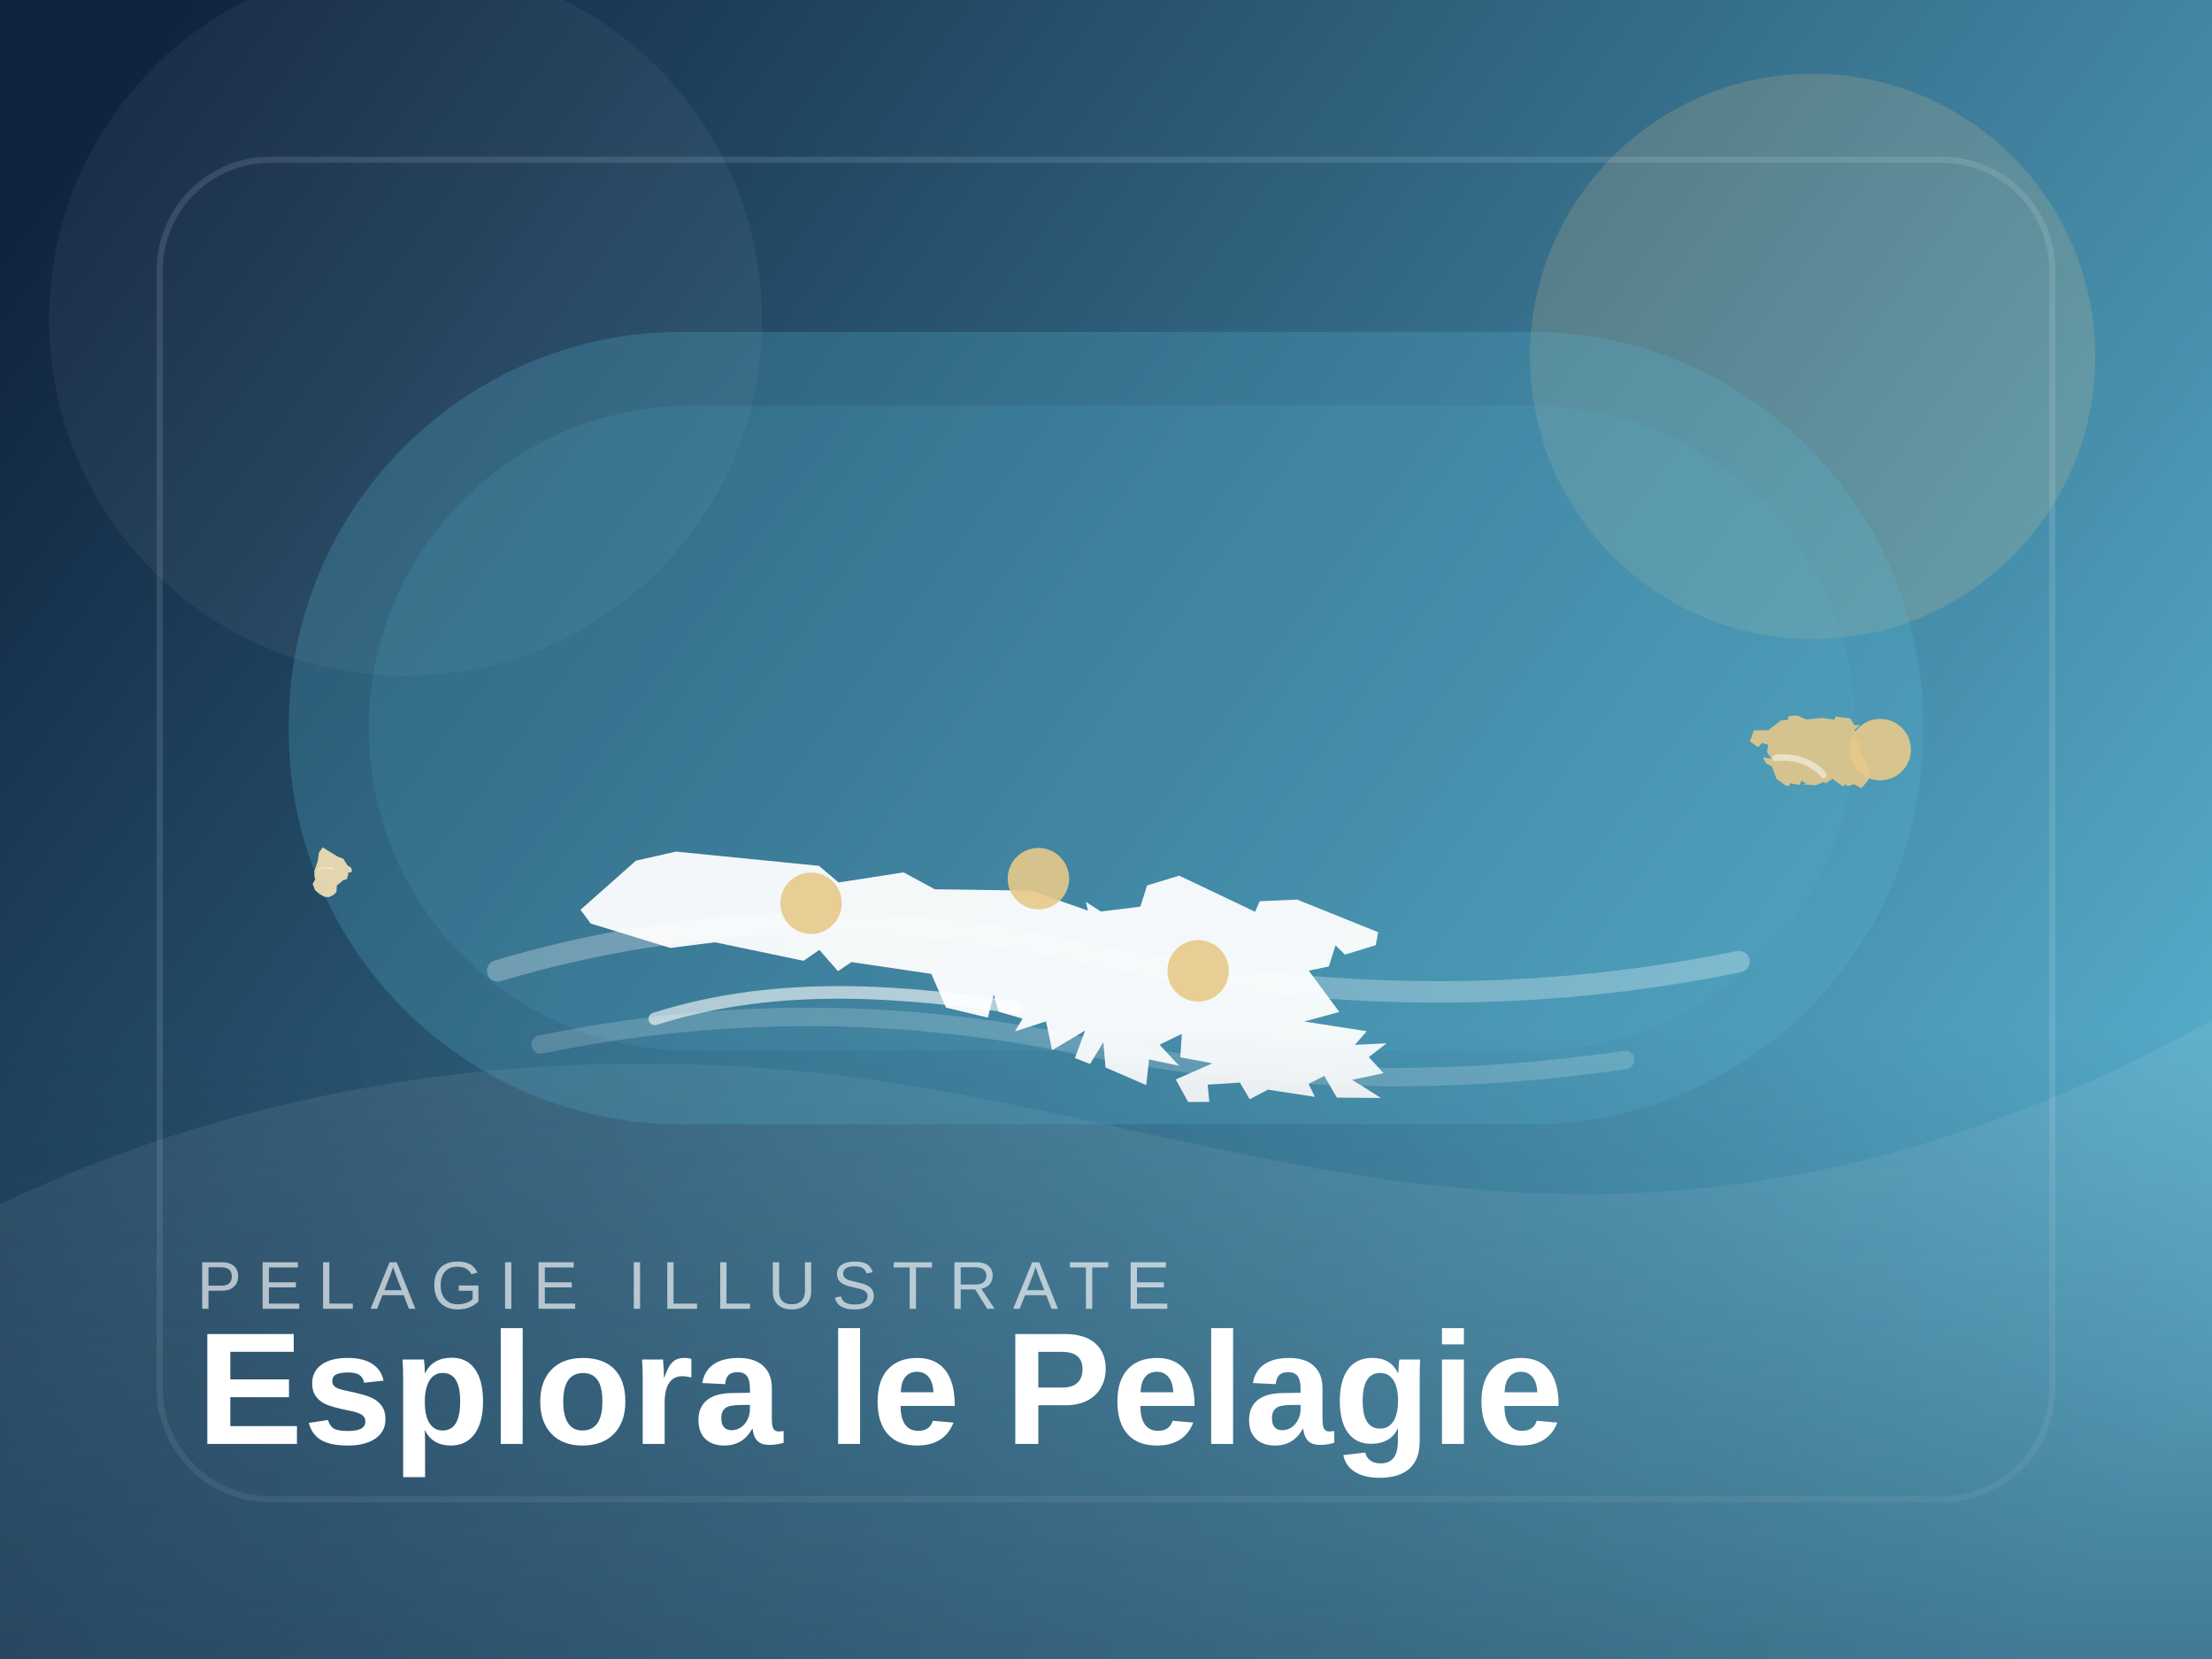
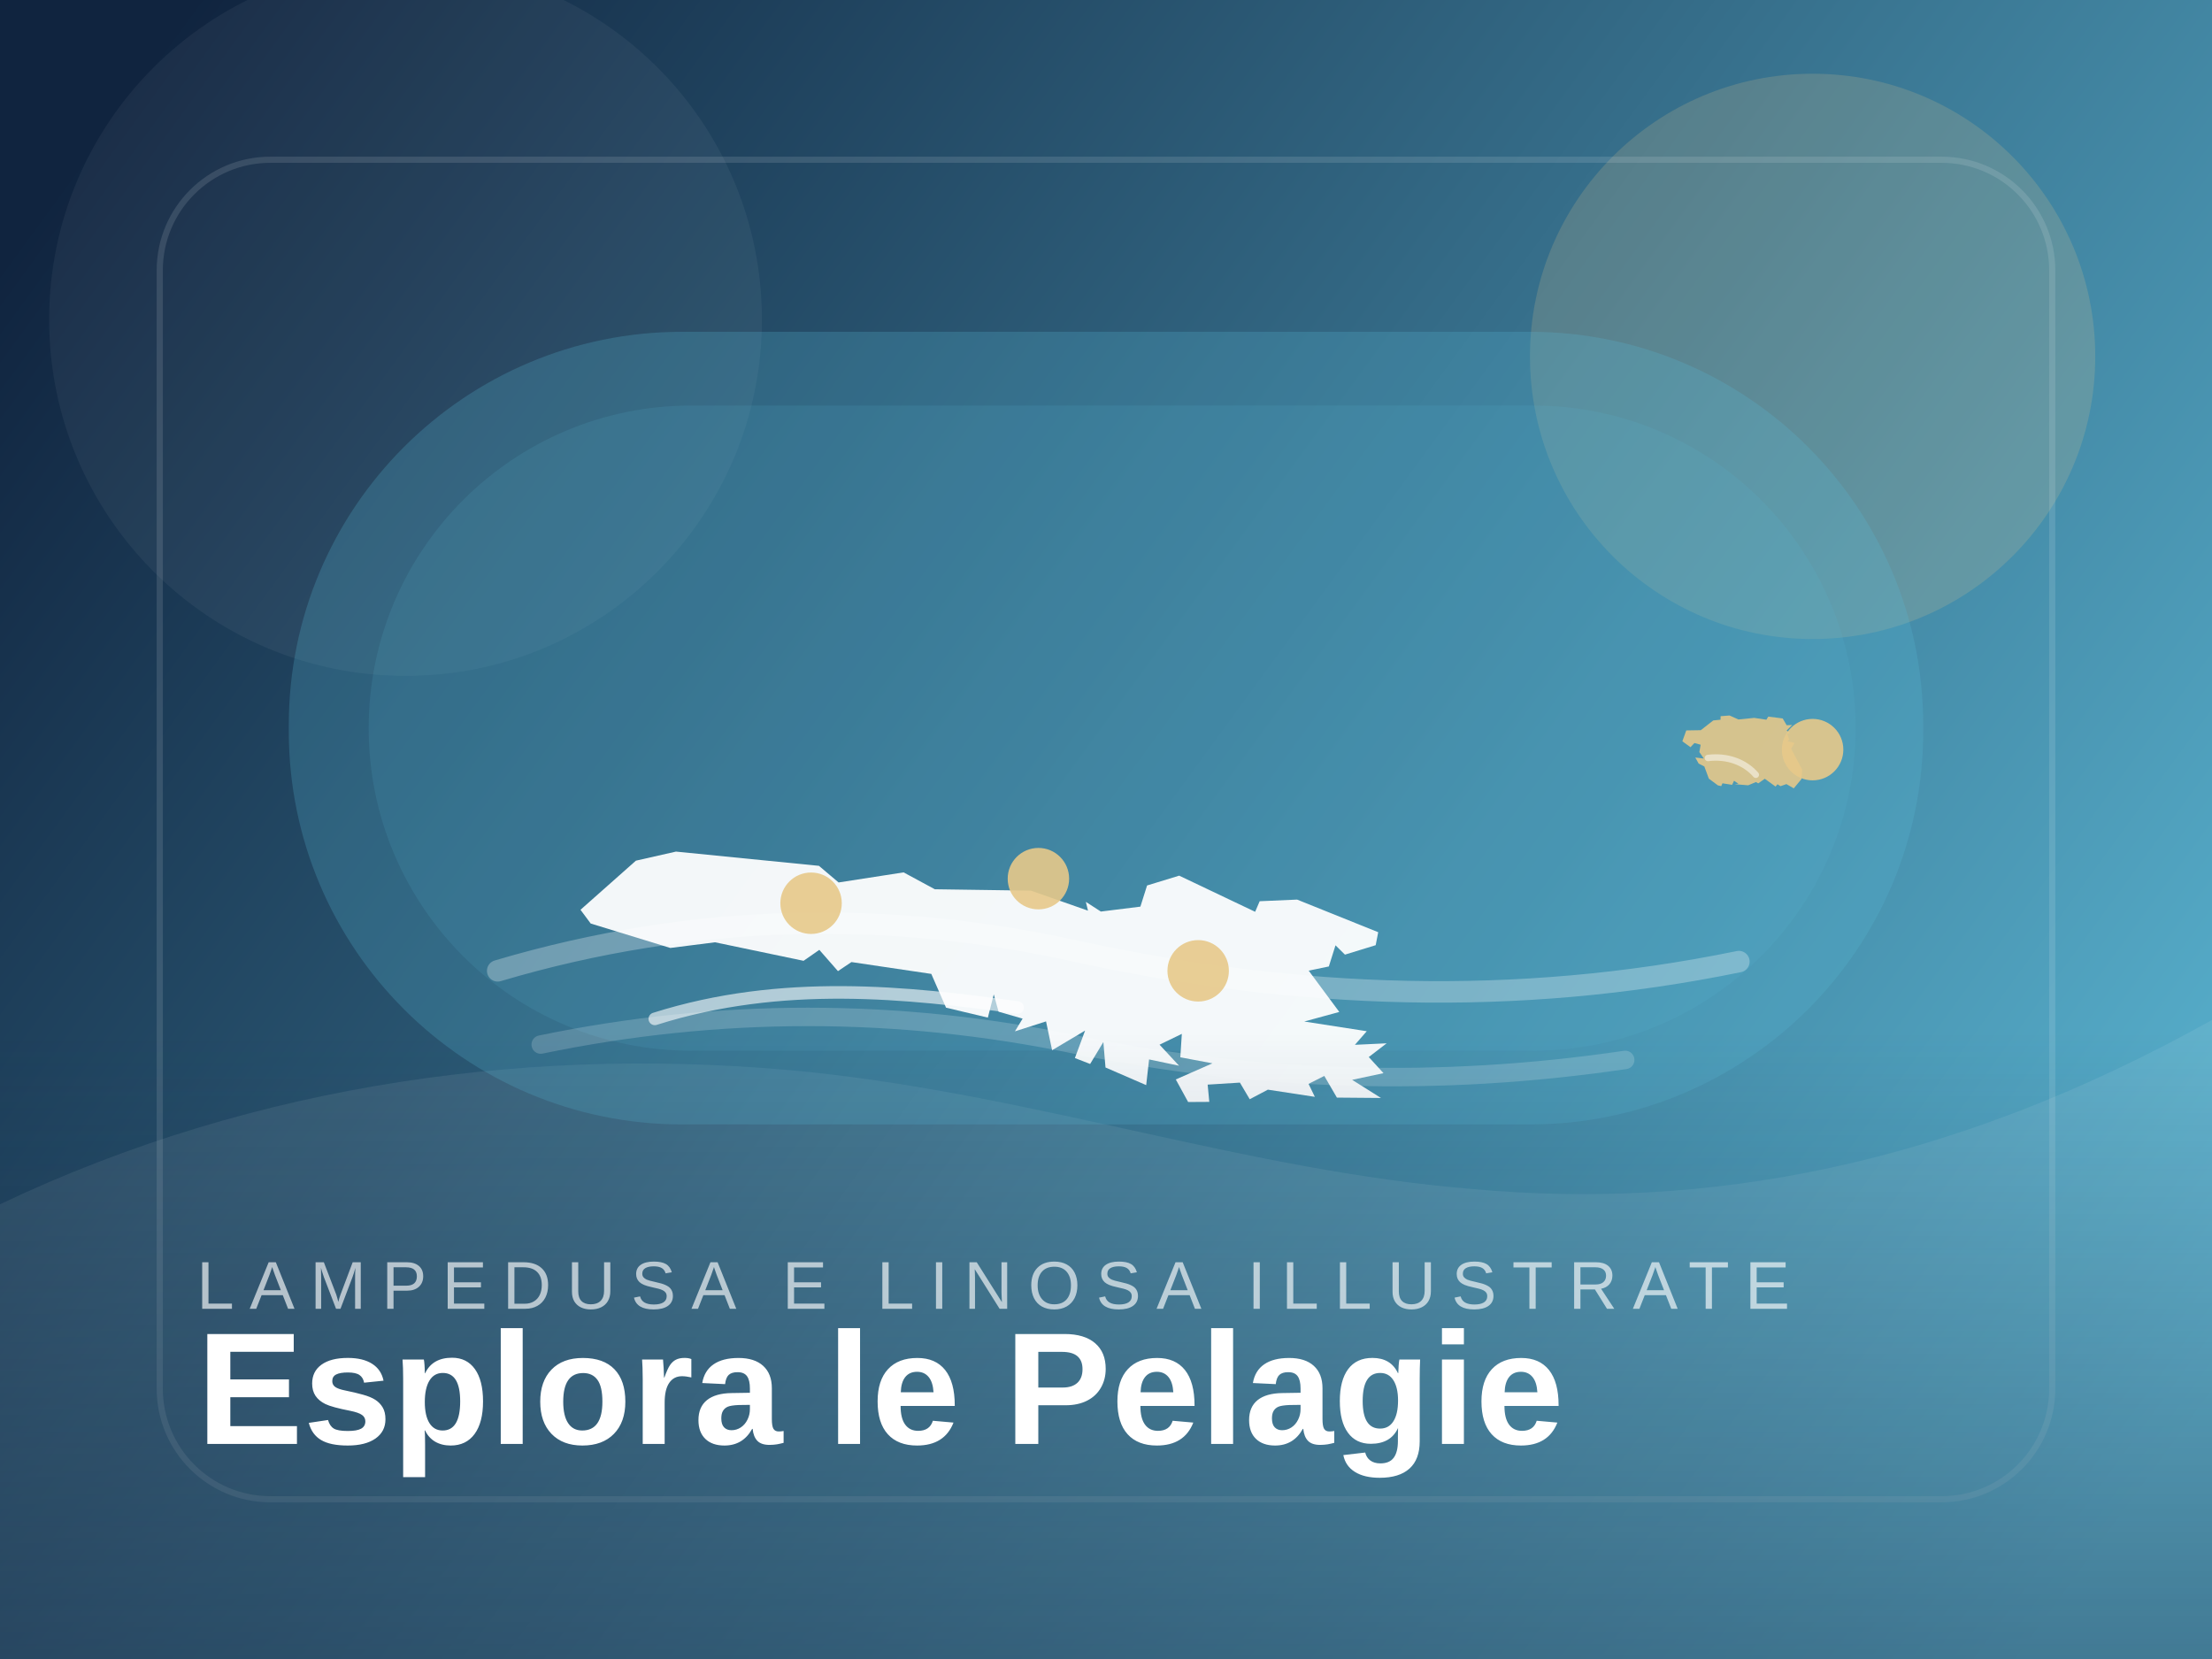
<svg xmlns="http://www.w3.org/2000/svg" viewBox="0 0 720 540" fill="none">
  <rect width="720" height="540" fill="url(#bg)" />
  <circle cx="590" cy="116" r="92" fill="#E7C989" opacity="0.18" />
  <circle cx="132" cy="104" r="116" fill="#FFFFFF" opacity="0.05" />
  <path d="M0 392C84 352 176 340 264 349C339 357 406 381 479 387C555 394 634 380 720 332V540H0V392Z" fill="rgba(255,255,255,0.08)" />
  <rect x="94" y="108" width="532" height="258" rx="128" fill="rgba(91,183,212,0.24)" />
  <rect x="120" y="132" width="484" height="210" rx="105" fill="rgba(91,183,212,0.14)" />
  <path d="M162 316C226 297 290 296 352 310C422 325 493 328 566 313" fill="none" stroke="rgba(255,255,255,0.28)" stroke-width="7" stroke-linecap="round" />
  <path d="M176 340C234 328 292 328 350 340C409 352 468 354 529 345" fill="none" stroke="rgba(255,255,255,0.18)" stroke-width="6" stroke-linecap="round" />
-   <g transform="translate(126 266.43) scale(0.015)">
-     <path d="M -1396.39 625.44 L -1477.99 736.23 L -1505.19 917.21 L -1551.58 1061.82 L -1577.98 1135.4 L -1578.78 1240.27 L -1561.98 1323.99 L -1615.58 1419.56 L -1564.38 1553.18 L -1465.99 1638.59 L -1357.99 1698.64 L -1258.8 1704.56 L -1159.6 1655.51 L -1098.8 1594.62 L -1091.6 1451.69 L -990.81 1374.73 L -970.01 1347.67 L -874.01 1313.84 L -842.02 1213.21 L -846.82 1177.69 L -764.42 1160.77 L -771.62 1076.2 L -863.62 1011.08 L -948.41 873.23 L -1077.21 823.34 L -1396.39 625.44 Z" fill="#F2DFB4" fill-opacity="0.92" />
-     <path d="M -1490 1110C-1405 1058 -1288 1058 -1162 1102" fill="none" stroke="rgba(255,255,255,0.52)" stroke-width="24" stroke-linecap="round" />
-   </g>
  <g transform="translate(150 166) scale(0.41)">
    <path d="M95.0 317.4 L103.1 328.3 L166.3 347.7 L201.8 343.2 L272.1 357.9 L284.6 349.2 L299.4 366.1 L310.1 358.9 L373.5 368.3 L385.2 395.1 L418.4 403.0 L423.1 384.6 L426.9 398.3 L446.0 403.8 L439.9 413.9 L464.6 406.0 L469.4 428.9 L495.6 413.3 L487.5 435.1 L499.6 439.8 L510.1 422.4 L511.8 442.6 L544.1 456.6 L546.4 436.2 L570.2 441.2 L554.7 424.5 L572.4 415.9 L571.2 434.5 L596.7 439.3 L567.6 452.1 L577.4 470.0 L594.2 469.9 L592.9 456.2 L618.5 454.6 L626.3 467.8 L640.7 460.2 L678.0 465.9 L673.0 455.6 L685.5 449.3 L695.5 466.5 L730.5 466.8 L707.6 452.4 L732.5 447.1 L720.8 434.3 L735.0 423.4 L709.8 424.6 L719.2 413.8 L669.6 406.1 L697.4 398.5 L673.1 365.7 L689.1 362.4 L694.4 345.6 L701.9 353.0 L726.3 345.5 L728.3 335.2 L663.9 309.3 L634.2 310.6 L630.6 319.0 L570.3 290.3 L544.8 298.1 L539.5 314.9 L508.1 318.8 L496.2 311.1 L497.9 318.1 L452.6 302.2 L376.3 301.1 L351.5 287.7 L299.9 295.7 L284.3 282.5 L170.8 271.2 L139.0 278.4 L95.0 317.4 Z" fill="rgba(255,255,255,0.94)" />
    <path d="M154 404C255 372 355 383 442 395" fill="none" stroke="rgba(255,255,255,0.6)" stroke-width="10" stroke-linecap="round" />
  </g>
-   <g transform="translate(372 124) scale(0.26)">
+   <g transform="translate(350 124) scale(0.26)">
    <path d="M760.0 451.1 L770.2 458.5 L775.1 453.3 L782.9 455.4 L781.3 464.6 L786.9 472.7 L776.2 471.4 L780.4 479.0 L787.5 482.6 L793.2 497.9 L804.5 506.3 L808.7 507.2 L810.2 503.7 L822.3 505.6 L824.7 500.5 L830.2 504.2 L825.6 504.8 L842.4 506.2 L852.2 502.1 L855.0 503.8 L863.2 498.0 L876.7 507.8 L879.1 504.9 L882.9 507.3 L890.3 504.7 L899.5 510.0 L909.2 498.3 L910.0 486.6 L896.2 460.4 L900.4 453.1 L891.6 451.1 L893.8 448.9 L891.0 441.7 L894.8 441.0 L890.6 437.6 L897.5 430.7 L890.6 431.0 L885.6 422.5 L867.6 420.2 L865.2 424.1 L849.9 421.8 L830.2 423.8 L819.1 418.8 L807.9 419.7 L807.8 424.1 L798.7 425.0 L783.1 437.2 L764.9 437.5 L760.0 451.1 Z" fill="#E7C989" opacity="0.88" />
    <path d="M792 472C816 469 838 477 852 493" fill="none" stroke="rgba(255,255,255,0.5)" stroke-width="8" stroke-linecap="round" />
  </g>
  <circle cx="264" cy="294" r="10" fill="#E7C989" opacity="0.9" />
  <circle cx="338" cy="286" r="10" fill="#E7C989" opacity="0.9" />
  <circle cx="390" cy="316" r="10" fill="#E7C989" opacity="0.9" />
-   <circle cx="612" cy="244" r="10" fill="#E7C989" opacity="0.9" />
+   <circle cx="590" cy="244" r="10" fill="#E7C989" opacity="0.9" />
  <rect x="52" y="52" width="616" height="436" rx="36" stroke="rgba(255,255,255,0.12)" stroke-width="2" />
  <rect x="0" y="336" width="720" height="204" fill="url(#bottomFade)" />
-   <text x="64" y="426" fill="#FFFFFF" fill-opacity="0.64" font-size="22" letter-spacing="5" font-family="Arial, sans-serif">PELAGIE ILLUSTRATE</text>
+   <text x="64" y="426" fill="#FFFFFF" fill-opacity="0.64" font-size="22" letter-spacing="5" font-family="Arial, sans-serif">LAMPEDUSA E LINOSA ILLUSTRATE</text>
  <text x="64" y="470" fill="#FFFFFF" font-size="52" font-weight="700" font-family="Arial, sans-serif">Esplora le Pelagie</text>
  <defs>
    <linearGradient id="bg" x1="38" y1="34" x2="684" y2="506" gradientUnits="userSpaceOnUse">
      <stop stop-color="#10243F" />
      <stop offset="1" stop-color="#5BB7D4" />
    </linearGradient>
    <linearGradient id="bottomFade" x1="360" y1="336" x2="360" y2="540" gradientUnits="userSpaceOnUse">
      <stop stop-color="rgba(16,36,63,0)" />
      <stop offset="1" stop-color="rgba(16,36,63,0.44)" />
    </linearGradient>
  </defs>
</svg>
